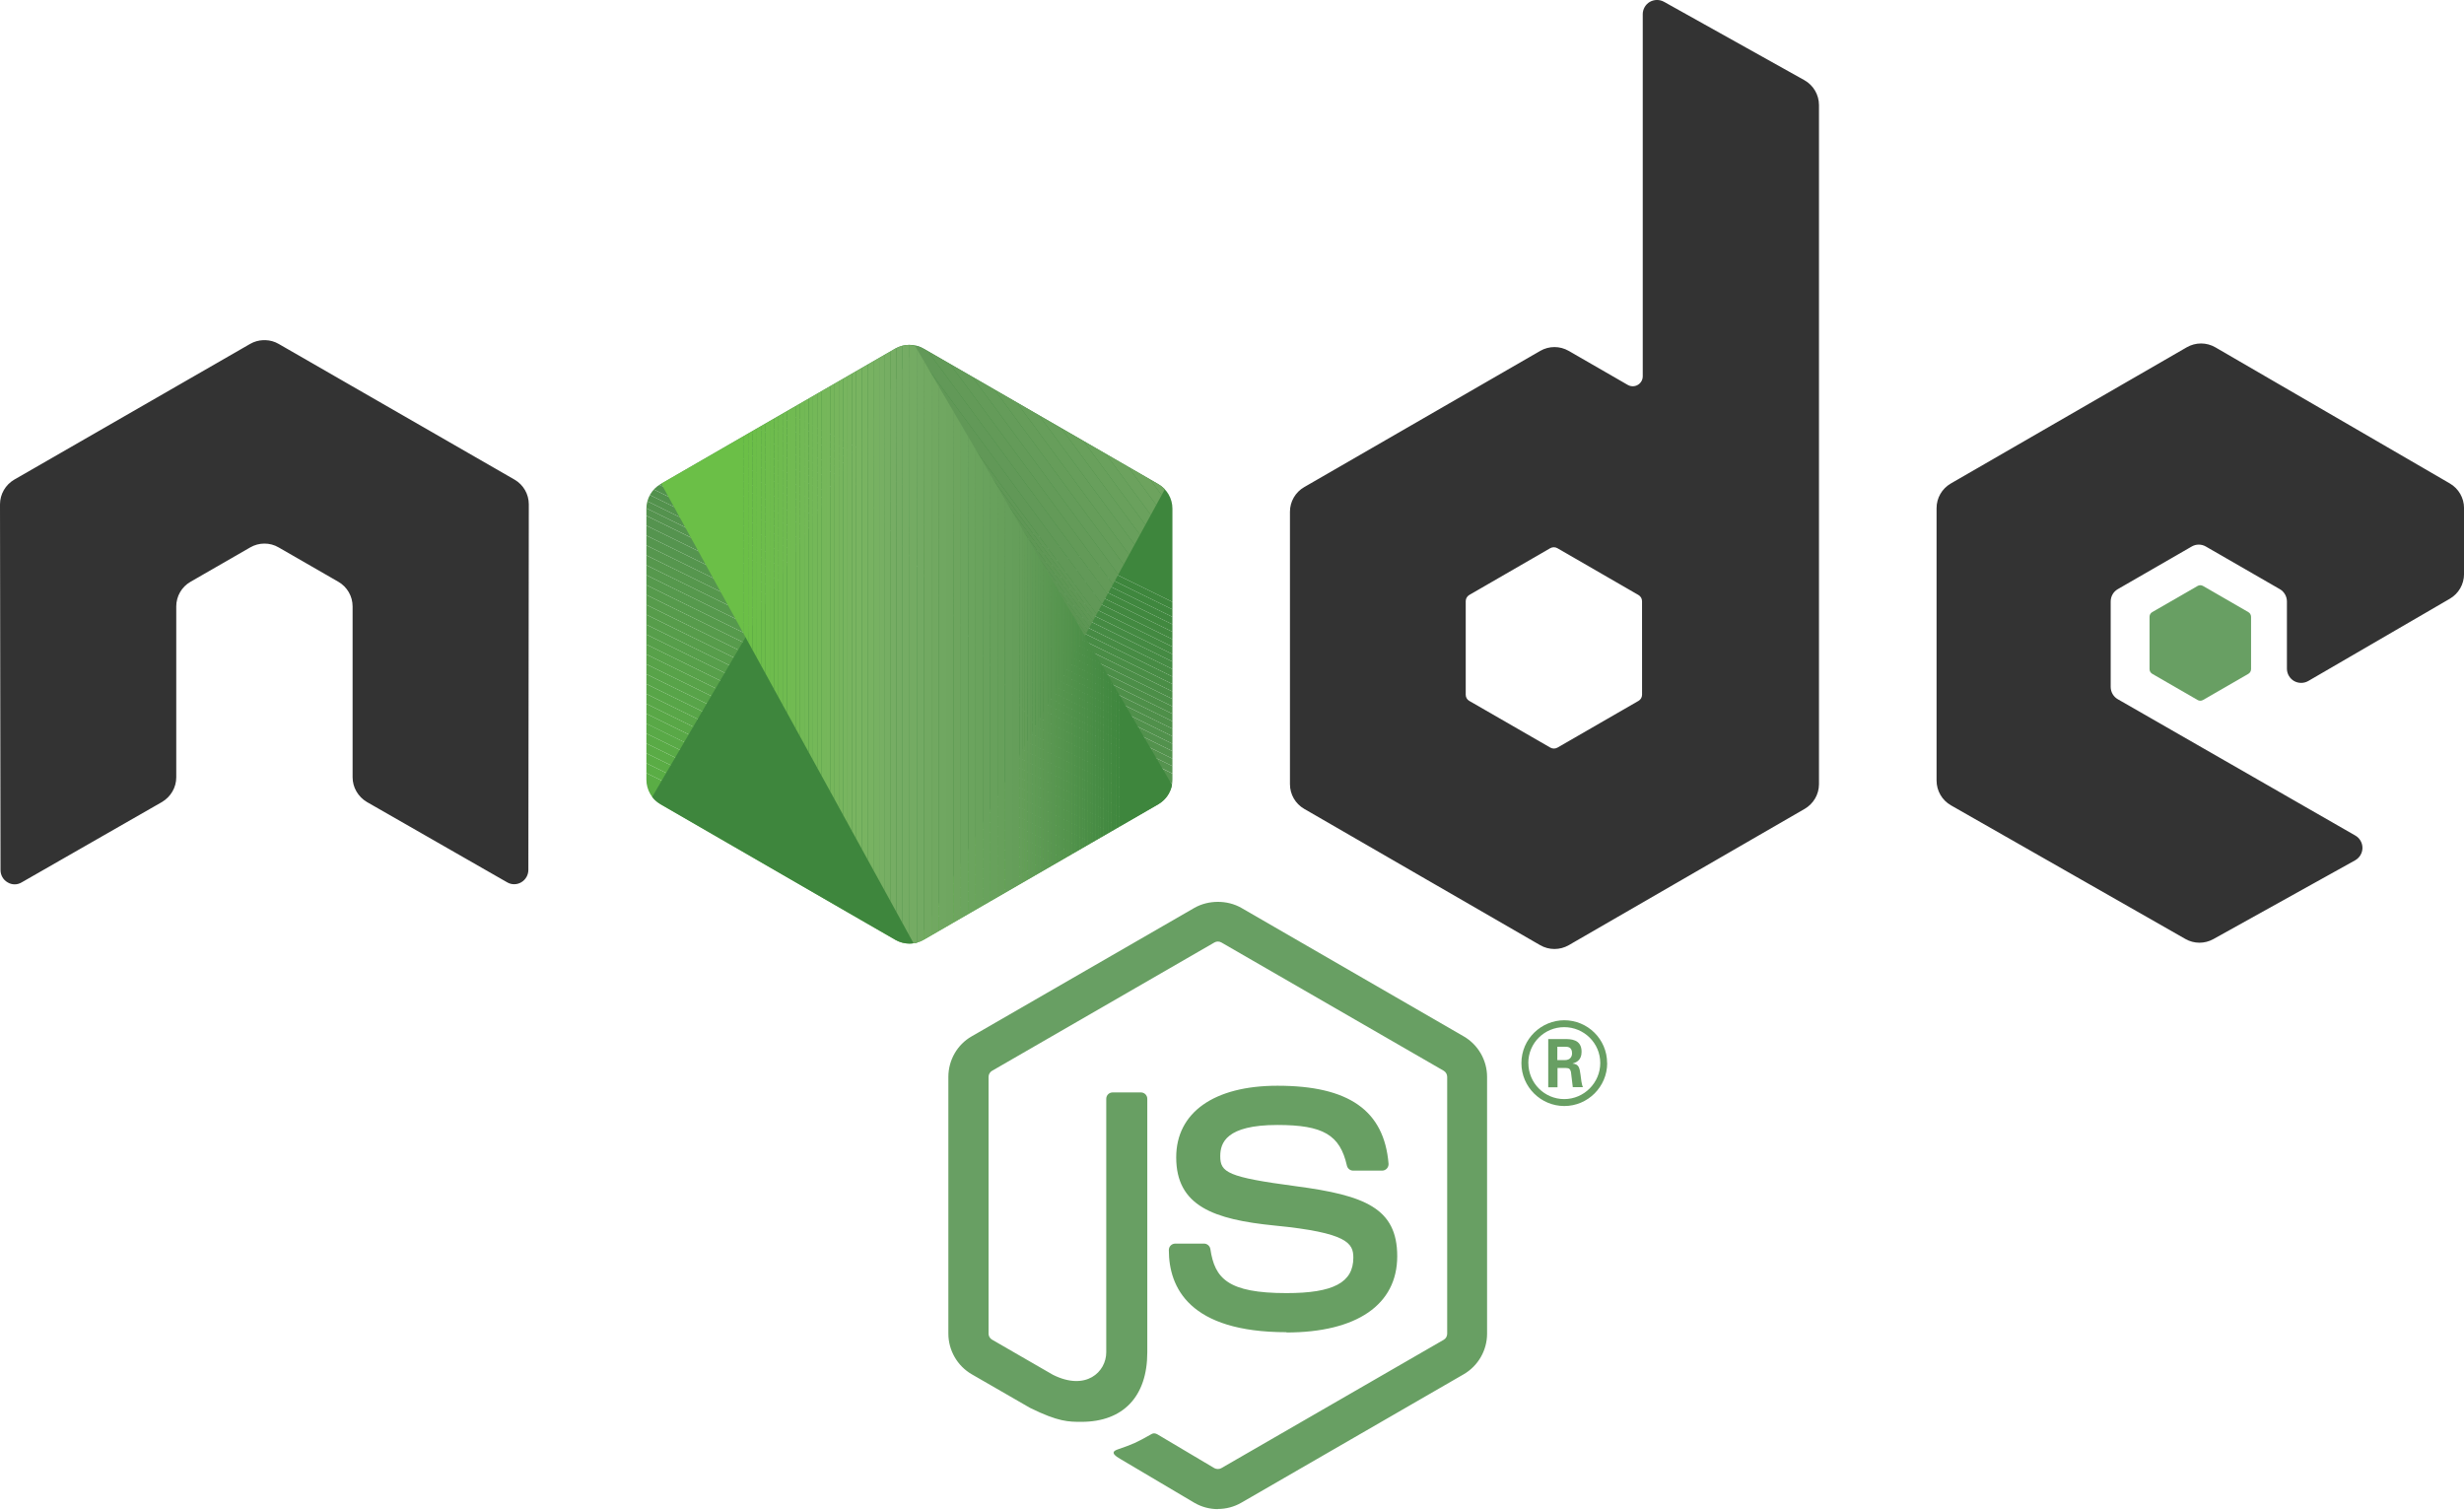
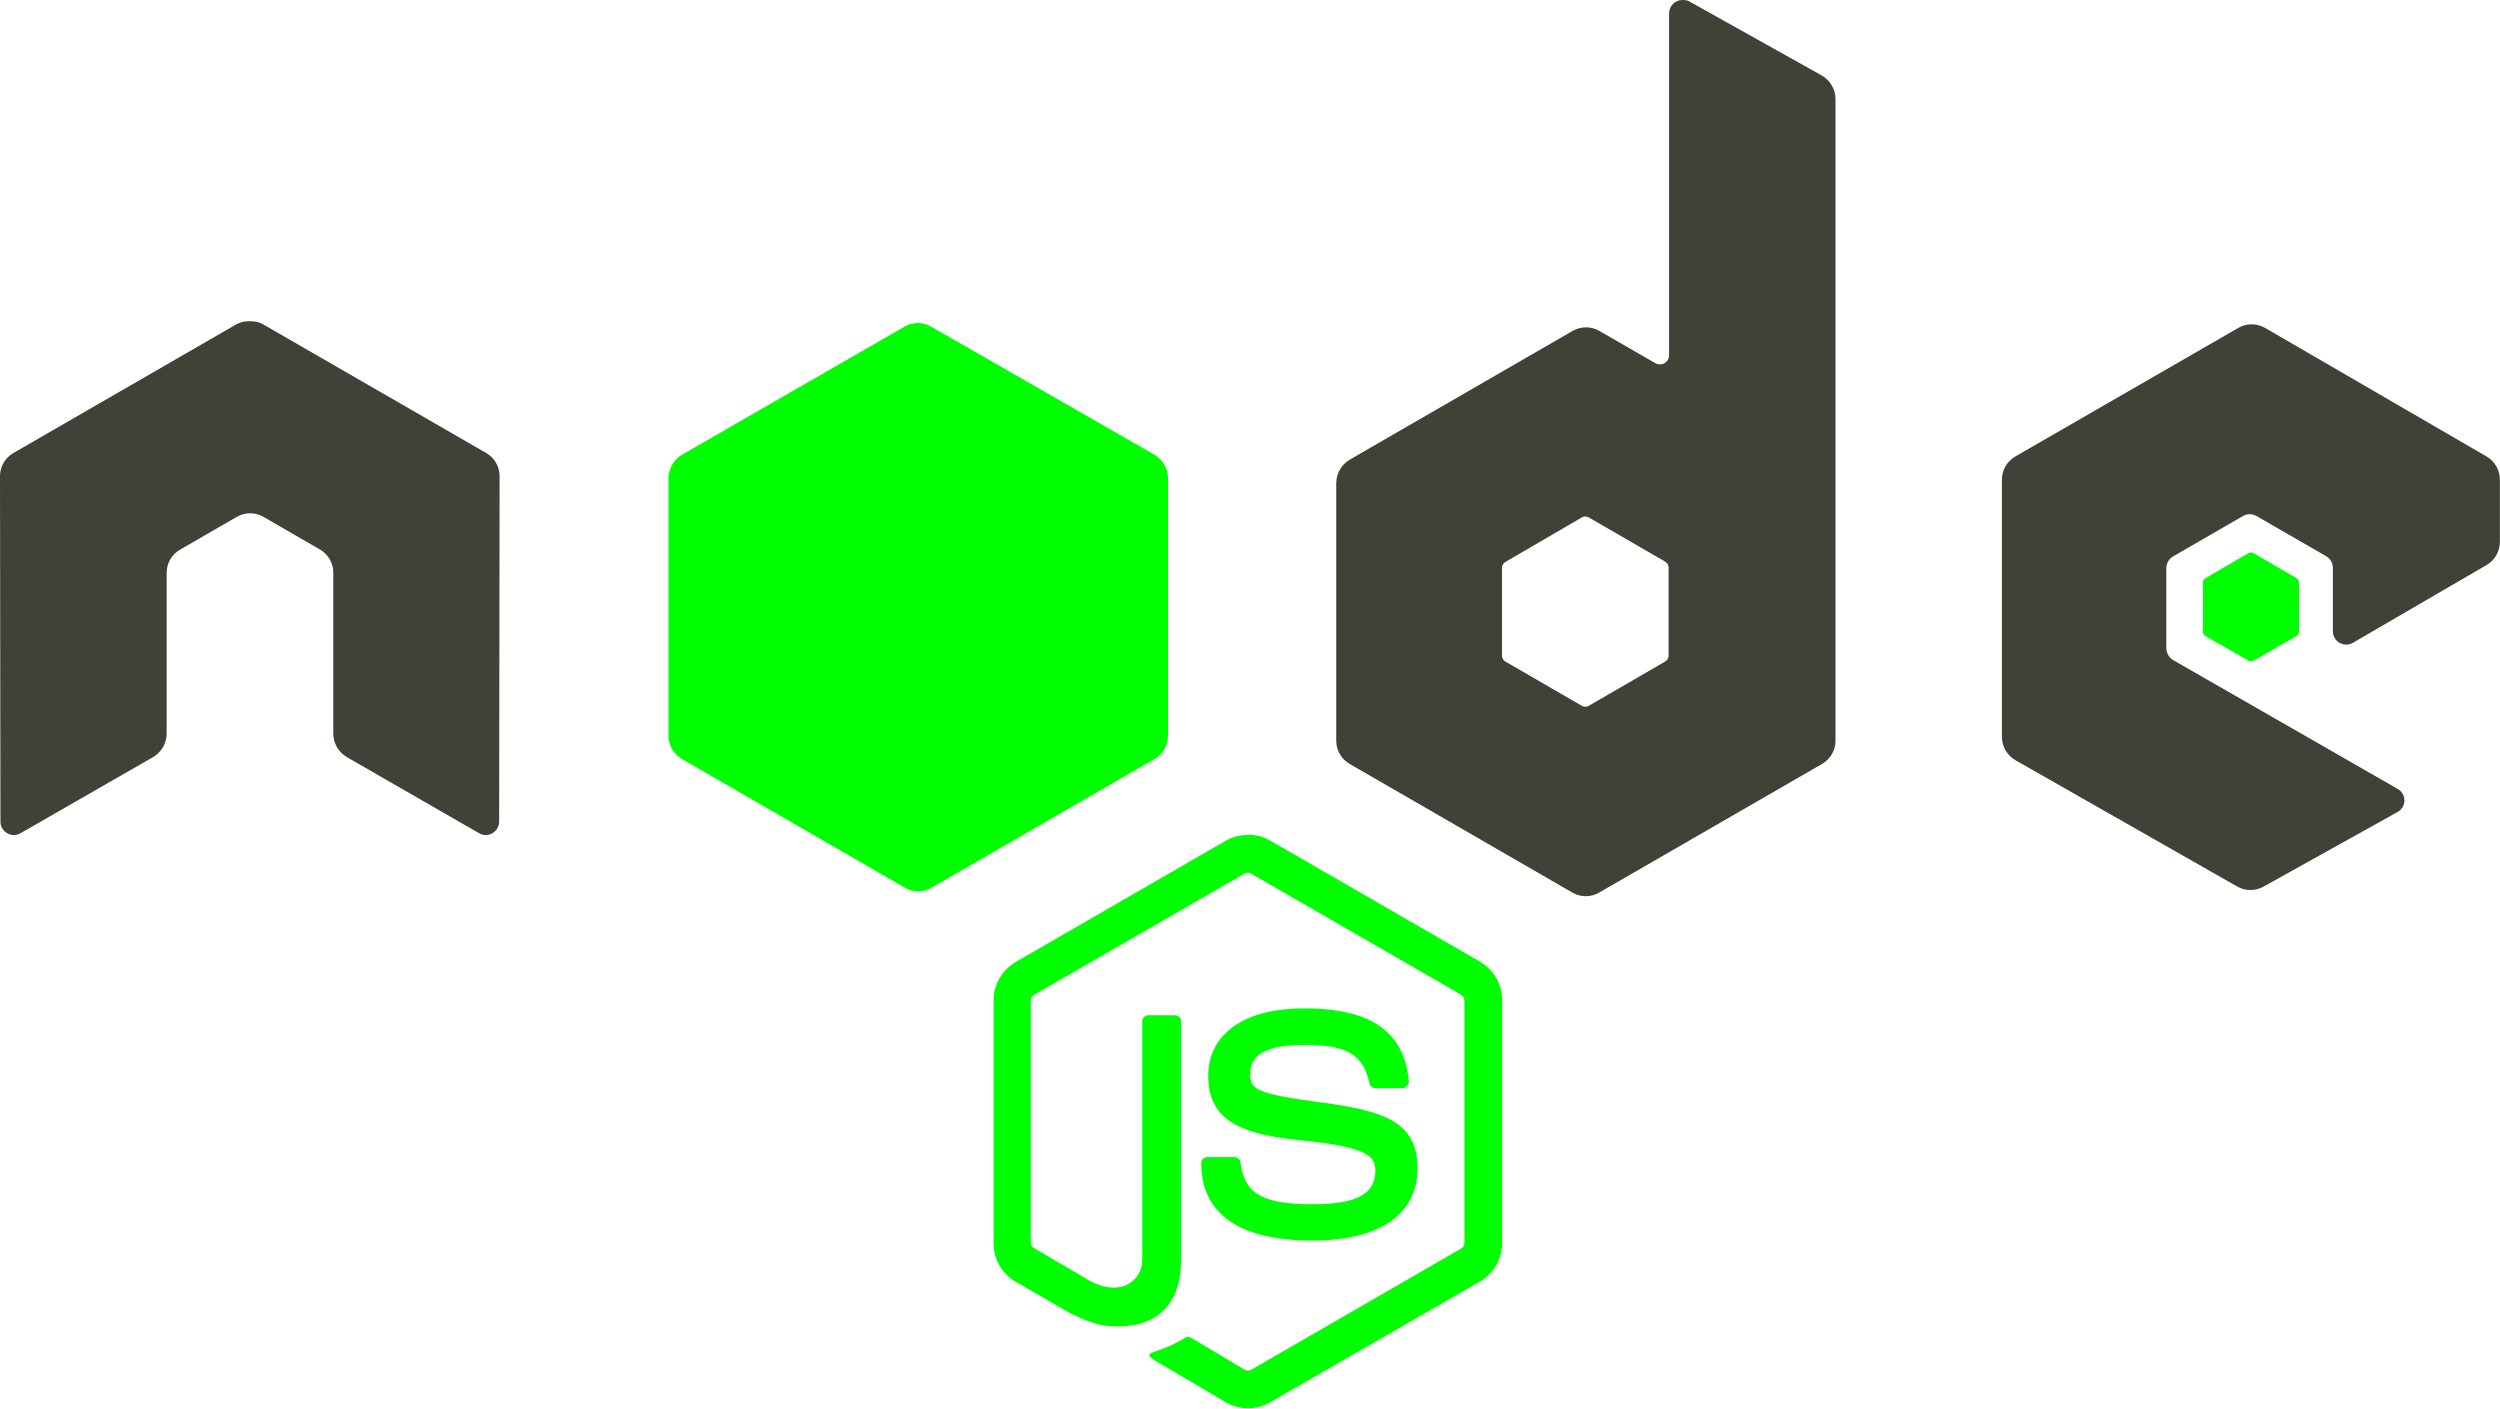
- <svg xmlns="http://www.w3.org/2000/svg" xmlns:xlink="http://www.w3.org/1999/xlink" version="1.1" id="Layer_1" x="0px" y="0px" width="90px" height="55.12px" viewBox="249.913 153.06 90 55.12" enable-background="new 249.913 153.06 90 55.12" xml:space="preserve">
-   <path fill="#689F63" d="M294.397,208.18c-0.297,0-0.592-0.077-0.853-0.228l-2.713-1.606c-0.405-0.227-0.208-0.307-0.074-0.353  c0.54-0.189,0.65-0.232,1.227-0.56c0.061-0.035,0.14-0.022,0.202,0.014l2.084,1.237c0.075,0.041,0.182,0.041,0.252,0l8.127-4.691  c0.075-0.043,0.124-0.13,0.124-0.22v-9.379c0-0.094-0.049-0.177-0.125-0.224l-8.125-4.688c-0.075-0.044-0.175-0.044-0.25,0  l-8.123,4.688c-0.079,0.044-0.129,0.132-0.129,0.222v9.379c0,0.089,0.049,0.175,0.126,0.218l2.226,1.285  c1.208,0.604,1.947-0.107,1.947-0.823v-9.257c0-0.133,0.104-0.234,0.236-0.234h1.029c0.128,0,0.234,0.102,0.234,0.234v9.261  c0,1.611-0.879,2.537-2.407,2.537c-0.47,0-0.84,0-1.874-0.509l-2.132-1.229c-0.527-0.306-0.853-0.875-0.853-1.483v-9.379  c0-0.61,0.325-1.181,0.853-1.481l8.136-4.693c0.515-0.291,1.198-0.291,1.709,0l8.126,4.695c0.525,0.303,0.853,0.871,0.853,1.481  v9.379c0,0.608-0.327,1.176-0.853,1.481l-8.126,4.693c-0.26,0.15-0.555,0.228-0.856,0.228" />
-   <path fill="#689F63" d="M296.908,201.718c-3.557,0-4.302-1.633-4.302-3.002c0-0.13,0.105-0.234,0.235-0.234h1.05  c0.116,0,0.213,0.085,0.232,0.199c0.159,1.069,0.631,1.609,2.781,1.609c1.713,0,2.441-0.387,2.441-1.296  c0-0.522-0.208-0.911-2.869-1.171c-2.226-0.221-3.601-0.711-3.601-2.491c0-1.64,1.383-2.616,3.7-2.616  c2.603,0,3.893,0.903,4.056,2.845c0.006,0.067-0.019,0.132-0.063,0.181c-0.045,0.047-0.107,0.075-0.173,0.075h-1.056  c-0.11,0-0.206-0.077-0.229-0.183c-0.254-1.125-0.868-1.485-2.539-1.485c-1.869,0-2.087,0.651-2.087,1.14  c0,0.592,0.256,0.765,2.778,1.099c2.499,0.331,3.686,0.799,3.686,2.555c0,1.771-1.478,2.785-4.053,2.785 M306.795,191.78h0.272  c0.224,0,0.267-0.156,0.267-0.248c0-0.24-0.165-0.24-0.256-0.24h-0.281L306.795,191.78z M306.464,191.011h0.604  c0.208,0,0.614,0,0.614,0.464c0,0.324-0.207,0.391-0.331,0.432c0.242,0.017,0.258,0.175,0.291,0.399  c0.016,0.14,0.043,0.382,0.091,0.463h-0.372c-0.01-0.081-0.067-0.528-0.067-0.553c-0.024-0.1-0.059-0.148-0.183-0.148h-0.308v0.704  h-0.339V191.011z M305.738,191.886c0,0.729,0.588,1.318,1.31,1.318c0.729,0,1.316-0.602,1.316-1.318c0-0.73-0.596-1.31-1.318-1.31  c-0.712,0-1.31,0.571-1.31,1.308 M308.617,191.89c0,0.863-0.706,1.567-1.566,1.567c-0.855,0-1.567-0.696-1.567-1.567  c0-0.887,0.729-1.566,1.567-1.566c0.844,0,1.563,0.682,1.563,1.566" />
-   <path fill="#333333" d="M269.228,171.482c0-0.375-0.198-0.718-0.521-0.904l-8.617-4.958c-0.146-0.085-0.309-0.13-0.474-0.136h-0.089  c-0.165,0.006-0.328,0.051-0.476,0.136l-8.617,4.958c-0.321,0.187-0.521,0.531-0.521,0.905l0.019,13.354  c0,0.186,0.096,0.358,0.258,0.45c0.159,0.098,0.358,0.098,0.517,0l5.123-2.934c0.323-0.192,0.521-0.533,0.521-0.903v-6.239  c0-0.372,0.197-0.716,0.52-0.901l2.181-1.256c0.162-0.094,0.34-0.14,0.521-0.14c0.178,0,0.36,0.046,0.518,0.14l2.18,1.255  c0.323,0.185,0.521,0.529,0.521,0.901v6.239c0,0.37,0.2,0.712,0.521,0.903l5.12,2.932c0.161,0.096,0.361,0.096,0.521,0  c0.158-0.092,0.258-0.265,0.258-0.45L269.228,171.482z M309.891,178.435c0,0.093-0.05,0.179-0.131,0.225l-2.959,1.706  c-0.081,0.046-0.18,0.046-0.26,0l-2.961-1.706c-0.081-0.046-0.13-0.132-0.13-0.225v-3.417c0-0.093,0.049-0.179,0.128-0.226  l2.958-1.709c0.082-0.047,0.182-0.047,0.263,0l2.96,1.709c0.082,0.047,0.131,0.133,0.131,0.226L309.891,178.435z M310.691,153.125  c-0.162-0.09-0.358-0.087-0.519,0.005c-0.158,0.094-0.256,0.265-0.256,0.45v13.224c0,0.13-0.069,0.25-0.183,0.315  c-0.111,0.065-0.251,0.065-0.364,0l-2.158-1.243c-0.321-0.186-0.718-0.186-1.04,0l-8.62,4.975c-0.322,0.185-0.521,0.529-0.521,0.899  v9.953c0,0.372,0.198,0.714,0.521,0.901l8.62,4.979c0.322,0.185,0.718,0.185,1.041,0l8.62-4.98c0.321-0.188,0.521-0.529,0.521-0.901  v-24.805c0-0.377-0.205-0.725-0.534-0.909L310.691,153.125z M339.396,174.928c0.32-0.186,0.518-0.529,0.518-0.899v-2.412  c0-0.371-0.198-0.713-0.519-0.9l-8.565-4.972c-0.323-0.187-0.72-0.187-1.044,0l-8.617,4.974c-0.324,0.188-0.521,0.529-0.521,0.901  v9.949c0,0.374,0.201,0.72,0.525,0.905l8.563,4.881c0.315,0.181,0.702,0.183,1.021,0.006l5.18-2.879  c0.163-0.092,0.267-0.265,0.267-0.452c0-0.187-0.1-0.361-0.262-0.453l-8.672-4.977c-0.162-0.092-0.262-0.265-0.262-0.45v-3.121  c0-0.186,0.098-0.358,0.26-0.451l2.698-1.556c0.16-0.094,0.357-0.094,0.519,0l2.7,1.556c0.16,0.092,0.26,0.265,0.26,0.45v2.454  c0,0.185,0.1,0.358,0.261,0.452c0.161,0.091,0.36,0.091,0.521-0.002L339.396,174.928z" />
-   <path fill="#689F63" d="M330.182,174.462c0.061-0.036,0.138-0.036,0.199,0l1.653,0.954c0.063,0.036,0.101,0.102,0.101,0.173v1.911  c0,0.071-0.038,0.137-0.101,0.173l-1.653,0.954c-0.062,0.036-0.139,0.036-0.199,0l-1.653-0.954  c-0.063-0.036-0.102-0.102-0.102-0.173v-1.911c0-0.071,0.036-0.137,0.1-0.173L330.182,174.462z" />
-   <g>
-     <g>
-       <defs>
-         <path id="SVGID_1_" d="M282.612,165.793l-8.571,4.948c-0.321,0.185-0.518,0.527-0.518,0.896v9.901     c0,0.37,0.197,0.712,0.518,0.896l8.572,4.951c0.321,0.185,0.716,0.185,1.036,0l8.571-4.951c0.319-0.185,0.517-0.526,0.517-0.896     v-9.901c0-0.369-0.197-0.711-0.519-0.896l-8.569-4.948c-0.161-0.092-0.34-0.138-0.519-0.138s-0.358,0.046-0.519,0.138" />
-       </defs>
-       <clipPath id="SVGID_2_">
-         <use xlink:href="#SVGID_1_" overflow="visible" />
-       </clipPath>
-       <g clip-path="url(#SVGID_2_)">
-         <g>
-           <defs>
-             <rect id="SVGID_3_" x="269.68" y="162.545" transform="matrix(0.8979 0.4401 -0.4401 0.8979 106.6319 -106.5885)" width="26.898" height="28.136" />
-           </defs>
-           <clipPath id="SVGID_4_">
-             <use xlink:href="#SVGID_3_" overflow="visible" />
-           </clipPath>
-           <polygon clip-path="url(#SVGID_4_)" fill="#3E863D" points="301.398,169.9 277.25,158.061 301.398,158.061     " />
-           <polygon clip-path="url(#SVGID_4_)" fill="#3E863D" points="301.398,179.291 264.859,161.381 264.859,158.061 277.265,158.061       301.398,169.893     " />
-           <polygon clip-path="url(#SVGID_4_)" fill="#3E863D" points="301.398,179.564 264.859,161.654 264.859,161.381 301.398,179.291           " />
-           <polygon clip-path="url(#SVGID_4_)" fill="#3F873E" points="301.398,179.838 264.859,161.928 264.859,161.654 301.398,179.564           " />
-           <polygon clip-path="url(#SVGID_4_)" fill="#40873F" points="301.398,180.111 264.859,162.197 264.859,161.928 301.398,179.838           " />
-           <polygon clip-path="url(#SVGID_4_)" fill="#41883F" points="301.398,180.381 264.859,162.471 264.859,162.197 301.398,180.111           " />
-           <polygon clip-path="url(#SVGID_4_)" fill="#428840" points="301.398,180.654 264.859,162.744 264.859,162.471 301.398,180.381           " />
-           <polygon clip-path="url(#SVGID_4_)" fill="#438941" points="301.398,180.928 264.859,163.018 264.859,162.744 301.398,180.654           " />
-           <polygon clip-path="url(#SVGID_4_)" fill="#448A42" points="301.398,181.197 264.859,163.287 264.859,163.018 301.398,180.928           " />
-           <polygon clip-path="url(#SVGID_4_)" fill="#458A43" points="301.398,181.471 264.859,163.561 264.859,163.287 301.398,181.197           " />
-           <polygon clip-path="url(#SVGID_4_)" fill="#468B44" points="301.398,181.744 264.859,163.834 264.859,163.561 301.398,181.471           " />
-           <polygon clip-path="url(#SVGID_4_)" fill="#478B44" points="301.398,182.018 264.859,164.107 264.859,163.834 301.398,181.744           " />
-           <polygon clip-path="url(#SVGID_4_)" fill="#488C45" points="301.398,182.291 264.859,164.377 264.859,164.107 301.398,182.018           " />
-           <polygon clip-path="url(#SVGID_4_)" fill="#4A8D46" points="301.398,182.561 264.859,164.65 264.859,164.377 301.398,182.291           " />
-           <polygon clip-path="url(#SVGID_4_)" fill="#4B8D47" points="301.398,182.834 264.859,164.924 264.859,164.65 301.398,182.561           " />
-           <polygon clip-path="url(#SVGID_4_)" fill="#4C8E48" points="301.398,183.107 264.859,165.197 264.859,164.924 301.398,182.834           " />
-           <polygon clip-path="url(#SVGID_4_)" fill="#4D8E48" points="301.398,183.377 264.859,165.471 264.859,165.197 301.398,183.107           " />
-           <polygon clip-path="url(#SVGID_4_)" fill="#4E8F49" points="301.398,183.65 264.859,165.74 264.859,165.471 301.398,183.377           " />
-           <polygon clip-path="url(#SVGID_4_)" fill="#4F8F4A" points="301.398,183.924 264.859,166.014 264.859,165.74 301.398,183.65           " />
-           <polygon clip-path="url(#SVGID_4_)" fill="#50904B" points="301.398,184.197 264.859,166.287 264.859,166.014 301.398,183.924           " />
-           <polygon clip-path="url(#SVGID_4_)" fill="#51914C" points="301.398,184.471 264.859,166.557 264.859,166.287 301.398,184.197           " />
-           <polygon clip-path="url(#SVGID_4_)" fill="#52914D" points="301.398,184.74 264.859,166.83 264.859,166.557 301.398,184.471           " />
-           <polygon clip-path="url(#SVGID_4_)" fill="#53924D" points="301.398,185.014 264.859,167.104 264.859,166.83 301.398,184.74           " />
-           <polygon clip-path="url(#SVGID_4_)" fill="#54924E" points="301.398,185.287 264.859,167.377 264.859,167.104 301.398,185.014           " />
-           <polygon clip-path="url(#SVGID_4_)" fill="#55934F" points="301.398,185.557 264.859,167.65 264.859,167.377 301.398,185.287           " />
-           <polygon clip-path="url(#SVGID_4_)" fill="#55934F" points="301.398,185.92 264.859,168.01 264.859,167.65 301.398,185.561           " />
-           <polygon clip-path="url(#SVGID_4_)" fill="#55944F" points="301.398,186.283 264.859,168.373 264.859,168.01 301.398,185.92           " />
-           <polygon clip-path="url(#SVGID_4_)" fill="#55954E" points="301.398,186.643 264.859,168.732 264.859,168.373 301.398,186.283           " />
-           <polygon clip-path="url(#SVGID_4_)" fill="#56964E" points="301.398,187.006 264.859,169.096 264.859,168.732 301.398,186.643           " />
-           <polygon clip-path="url(#SVGID_4_)" fill="#56974D" points="301.398,187.369 264.859,169.455 264.859,169.096 301.398,187.006           " />
-           <polygon clip-path="url(#SVGID_4_)" fill="#56984D" points="301.398,187.729 264.859,169.818 264.859,169.455 301.398,187.369           " />
-           <polygon clip-path="url(#SVGID_4_)" fill="#56994D" points="301.398,188.092 264.859,170.182 264.859,169.818 301.398,187.729           " />
-           <polygon clip-path="url(#SVGID_4_)" fill="#569A4C" points="301.398,188.451 264.859,170.541 264.859,170.182 301.398,188.092           " />
-           <polygon clip-path="url(#SVGID_4_)" fill="#579B4C" points="301.398,188.814 264.859,170.904 264.859,170.541 301.398,188.451           " />
-           <polygon clip-path="url(#SVGID_4_)" fill="#579C4B" points="301.398,189.174 264.859,171.264 264.859,170.904 301.398,188.814           " />
-           <polygon clip-path="url(#SVGID_4_)" fill="#579D4B" points="301.398,189.537 264.859,171.627 264.859,171.264 301.398,189.174           " />
-           <polygon clip-path="url(#SVGID_4_)" fill="#579E4B" points="301.398,189.9 264.859,171.986 264.859,171.627 301.398,189.537           " />
-           <polygon clip-path="url(#SVGID_4_)" fill="#579F4A" points="301.398,190.26 264.859,172.35 264.859,171.986 301.398,189.9           " />
-           <polygon clip-path="url(#SVGID_4_)" fill="#58A14A" points="301.398,190.619 264.859,172.713 264.859,172.35 301.398,190.26           " />
-           <polygon clip-path="url(#SVGID_4_)" fill="#58A249" points="301.398,190.982 264.859,173.072 264.859,172.713 301.398,190.619           " />
-           <polygon clip-path="url(#SVGID_4_)" fill="#58A349" points="301.398,191.346 264.859,173.436 264.859,173.072 301.398,190.982           " />
-           <polygon clip-path="url(#SVGID_4_)" fill="#58A449" points="301.398,191.705 264.859,173.795 264.859,173.436 301.398,191.346           " />
-           <polygon clip-path="url(#SVGID_4_)" fill="#58A548" points="301.398,192.068 264.859,174.158 264.859,173.795 301.398,191.705           " />
-           <polygon clip-path="url(#SVGID_4_)" fill="#59A648" points="301.398,192.432 264.859,174.518 264.859,174.158 301.398,192.068           " />
-           <polygon clip-path="url(#SVGID_4_)" fill="#59A747" points="301.398,192.791 264.859,174.881 264.859,174.518 301.398,192.432           " />
-           <polygon clip-path="url(#SVGID_4_)" fill="#59A847" points="301.398,193.15 264.859,175.244 264.859,174.881 301.398,192.791           " />
-           <polygon clip-path="url(#SVGID_4_)" fill="#59A947" points="301.398,193.514 264.859,175.604 264.859,175.24 301.398,193.15           " />
-           <polygon clip-path="url(#SVGID_4_)" fill="#59AA46" points="301.398,193.877 264.859,175.967 264.859,175.604 301.398,193.514           " />
-           <polygon clip-path="url(#SVGID_4_)" fill="#5AAB46" points="301.398,194.236 264.859,176.326 264.859,175.967 301.398,193.877           " />
-           <polygon clip-path="url(#SVGID_4_)" fill="#5AAC45" points="301.398,194.6 264.859,176.689 264.859,176.326 301.398,194.236           " />
-           <polygon clip-path="url(#SVGID_4_)" fill="#5AAD45" points="301.398,194.959 264.859,177.049 264.859,176.689 301.398,194.6           " />
-           <polygon clip-path="url(#SVGID_4_)" fill="#5AAD45" points="289.031,195.166 264.859,183.314 264.859,177.049 301.398,194.959       301.398,195.166     " />
-           <polygon clip-path="url(#SVGID_4_)" fill="#5AAD45" points="264.859,183.314 289.031,195.166 264.859,195.166     " />
-         </g>
-       </g>
-     </g>
+ <svg xmlns="http://www.w3.org/2000/svg" id="svg3030" viewBox="0 0 443.6 249.88">
+   <defs>
+     <style>.cls-1{fill:#404137;}.cls-1,.cls-2{fill-rule:evenodd;}.cls-2{fill:#00ff00;}</style>
+   </defs>
+   <path id="D" class="cls-1" d="M323.27,13.4,299.73.24A2.34,2.34,0,0,0,298.54,0a2.38,2.38,0,0,0-2.38,2.38V63a1.61,1.61,0,0,1-.79,1.43,1.66,1.66,0,0,1-1.67,0l-9.91-5.71a4.74,4.74,0,0,0-4.75,0L239.48,81.57a4.87,4.87,0,0,0-2.38,4.2v45.66a4.73,4.73,0,0,0,2.38,4.12L279,158.38a4.7,4.7,0,0,0,4.75,0l39.56-22.83a4.73,4.73,0,0,0,2.38-4.12V17.6A4.83,4.83,0,0,0,323.27,13.4Zm-27.19,103a1.2,1.2,0,0,1-.64,1l-13.55,7.85a1.2,1.2,0,0,1-1.19,0l-13.56-7.85a1.23,1.23,0,0,1-.63-1v-15.7a1.26,1.26,0,0,1,.63-1L280.7,91.8a1,1,0,0,1,.56-.16,1.31,1.31,0,0,1,.63.16l13.55,7.84a1.25,1.25,0,0,1,.64,1Z" />
+   <path id="N" class="cls-1" d="M44.07,57a4.51,4.51,0,0,0-2.14.55L2.38,80.38A4.73,4.73,0,0,0,0,84.5l.08,61.28a2.34,2.34,0,0,0,1.19,2.06,2.31,2.31,0,0,0,2.38,0l23.46-13.47a4.85,4.85,0,0,0,2.46-4.13V101.63A4.75,4.75,0,0,1,32,97.5l10-5.78a4.72,4.72,0,0,1,2.38-.64,4.67,4.67,0,0,1,2.38.64l10,5.78a4.75,4.75,0,0,1,2.38,4.13v28.61a4.87,4.87,0,0,0,2.45,4.13L85,147.84a2.31,2.31,0,0,0,2.38,0,2.39,2.39,0,0,0,1.19-2.06l.08-61.28a4.73,4.73,0,0,0-2.38-4.12L46.69,57.55A4.46,4.46,0,0,0,44.55,57Z" />
+   <path id="E" class="cls-1" d="M399.53,57.55a4.7,4.7,0,0,0-2.38.64L357.59,81a4.74,4.74,0,0,0-2.37,4.12V130.8a4.77,4.77,0,0,0,2.45,4.12l39.24,22.35a4.76,4.76,0,0,0,4.68.08l23.78-13.24a2.34,2.34,0,0,0,.08-4.12l-39.79-22.83a2.54,2.54,0,0,1-1.27-2.14V100.75a2.46,2.46,0,0,1,1.27-2.06L398,91.56a2.36,2.36,0,0,1,2.38,0l12.37,7.13a2.38,2.38,0,0,1,1.19,2.06V112a2.37,2.37,0,0,0,3.56,2.06l23.7-13.79a4.75,4.75,0,0,0,2.38-4.12v-11A4.77,4.77,0,0,0,441.22,81L401.91,58.18a4.82,4.82,0,0,0-2.38-.63Z" />
+   <path id="O" class="cls-2" d="M162.9,57.31a4.72,4.72,0,0,0-2.38.64L121,80.7a4.86,4.86,0,0,0-2.38,4.2v45.66a4.73,4.73,0,0,0,2.38,4.12l39.55,22.83a4.71,4.71,0,0,0,4.76,0l39.56-22.83a4.75,4.75,0,0,0,2.38-4.12V84.9a4.86,4.86,0,0,0-2.38-4.2L165.28,58A4.7,4.7,0,0,0,162.9,57.31Z" />
+   <g id="JS">
+     <path class="cls-2" d="M221.4,148.17a7.88,7.88,0,0,0-3.88,1l-37.34,21.56a7.9,7.9,0,0,0-3.88,6.82v43.05a7.87,7.87,0,0,0,3.88,6.81l9.75,5.63c4.74,2.34,6.49,2.3,8.64,2.3,7,0,11-4.26,11-11.65V181.15a1.07,1.07,0,0,0-1.11-1h-4.67a1.06,1.06,0,0,0-1.11,1v42.49c0,3.28-3.42,6.57-9,3.8l-10.15-5.94a1.12,1.12,0,0,1-.63-.95V177.5a1.26,1.26,0,0,1,.63-1L220.85,155a1.1,1.1,0,0,1,1.11,0l37.26,21.48a1.27,1.27,0,0,1,.63,1v43.05a1.19,1.19,0,0,1-.55,1L222,243.06a1.15,1.15,0,0,1-1.11,0l-9.59-5.71a1,1,0,0,0-.95,0,24.8,24.8,0,0,1-5.63,2.54c-.61.21-1.54.54.32,1.58l12.52,7.38a7.84,7.84,0,0,0,7.77,0l37.34-21.49a7.88,7.88,0,0,0,3.88-6.81V177.5a7.9,7.9,0,0,0-3.88-6.82l-37.34-21.56a7.86,7.86,0,0,0-3.89-1Z" />
+     <path class="cls-2" d="M231.39,178.93c-10.63,0-17,4.52-17,12,0,8.16,6.28,10.4,16.49,11.41,12.2,1.2,13.16,3,13.16,5.39,0,4.17-3.33,5.95-11.18,5.95-9.87,0-12-2.46-12.76-7.37a1.08,1.08,0,0,0-1-1h-4.84a1.13,1.13,0,0,0-1.11,1.11c0,6.28,3.42,13.71,19.74,13.71,11.81,0,18.63-4.64,18.63-12.76s-5.51-10.22-17-11.74-12.68-2.28-12.68-5c0-2.24.94-5.23,9.51-5.23,7.66,0,10.5,1.65,11.66,6.82a1.09,1.09,0,0,0,1,.87h4.83a1.13,1.13,0,0,0,.79-.4A1,1,0,0,0,250,192c-.75-8.9-6.68-13.08-18.63-13.08Z" />
  </g>
-   <g>
-     <g>
-       <defs>
-         <path id="SVGID_5_" d="M273.735,182.167c0.082,0.106,0.185,0.198,0.305,0.268l7.353,4.247l1.225,0.704     c0.183,0.105,0.392,0.15,0.597,0.136l0.204-0.038l9.04-16.552c-0.069-0.075-0.15-0.138-0.241-0.191l-5.612-3.241l-2.967-1.707     c-0.084-0.049-0.176-0.083-0.269-0.108L273.735,182.167z" />
-       </defs>
-       <clipPath id="SVGID_6_">
-         <use xlink:href="#SVGID_5_" overflow="visible" />
-       </clipPath>
-       <g clip-path="url(#SVGID_6_)">
-         <defs>
-           <rect id="SVGID_7_" x="268.748" y="162.59" transform="matrix(-0.5942 -0.8043 0.8043 -0.5942 309.2783 509.2523)" width="28.699" height="28.043" />
-         </defs>
-         <clipPath id="SVGID_8_">
-           <use xlink:href="#SVGID_7_" overflow="visible" />
-         </clipPath>
-         <polygon clip-path="url(#SVGID_8_)" fill="#3E863D" points="270.828,156.74 300.199,196.486 263.292,196.486 263.292,156.74         " />
-         <polygon clip-path="url(#SVGID_8_)" fill="#3E863D" points="271.019,156.74 300.39,196.486 300.238,196.486 270.871,156.74         " />
-         <polygon clip-path="url(#SVGID_8_)" fill="#3F873E" points="271.171,156.74 300.539,196.486 300.39,196.486 271.019,156.74         " />
-         <polygon clip-path="url(#SVGID_8_)" fill="#40873F" points="271.32,156.74 300.687,196.486 300.539,196.486 271.171,156.74         " />
-         <polygon clip-path="url(#SVGID_8_)" fill="#41883F" points="271.468,156.74 300.835,196.486 300.687,196.486 271.32,156.74         " />
-         <polygon clip-path="url(#SVGID_8_)" fill="#428840" points="271.621,156.74 300.988,196.486 300.835,196.486 271.468,156.74         " />
-         <polygon clip-path="url(#SVGID_8_)" fill="#438941" points="271.769,156.74 301.136,196.486 300.988,196.486 271.621,156.74         " />
-         <polygon clip-path="url(#SVGID_8_)" fill="#448942" points="271.917,156.74 301.289,196.486 301.136,196.486 271.769,156.74         " />
-         <polygon clip-path="url(#SVGID_8_)" fill="#458A42" points="272.07,156.74 301.437,196.486 301.289,196.486 271.917,156.74         " />
-         <polygon clip-path="url(#SVGID_8_)" fill="#468A43" points="272.218,156.74 301.585,196.486 301.437,196.486 272.07,156.74         " />
-         <polygon clip-path="url(#SVGID_8_)" fill="#478B44" points="272.367,156.74 301.734,196.486 301.585,196.486 272.218,156.74         " />
-         <polygon clip-path="url(#SVGID_8_)" fill="#488B45" points="272.519,156.74 301.886,196.486 301.734,196.486 272.367,156.74         " />
-         <polygon clip-path="url(#SVGID_8_)" fill="#498C45" points="272.667,156.74 302.035,196.486 301.886,196.486 272.519,156.74         " />
-         <polygon clip-path="url(#SVGID_8_)" fill="#4A8C46" points="272.816,156.74 302.187,196.486 302.035,196.486 272.667,156.74         " />
-         <polygon clip-path="url(#SVGID_8_)" fill="#4B8D47" points="272.968,156.74 302.335,196.486 302.187,196.486 272.816,156.74         " />
-         <polygon clip-path="url(#SVGID_8_)" fill="#4C8D48" points="273.117,156.74 302.484,196.486 302.335,196.486 272.968,156.74         " />
-         <polygon clip-path="url(#SVGID_8_)" fill="#4D8E48" points="273.265,156.74 302.632,196.486 302.484,196.486 273.117,156.74         " />
-         <polygon clip-path="url(#SVGID_8_)" fill="#4E8E49" points="273.417,156.74 302.785,196.486 302.632,196.486 273.265,156.74         " />
-         <polygon clip-path="url(#SVGID_8_)" fill="#508F4A" points="273.566,156.74 302.902,196.439 302.902,196.486 302.785,196.486      273.417,156.74    " />
-         <polygon clip-path="url(#SVGID_8_)" fill="#51904B" points="273.714,156.74 302.902,196.24 302.902,196.439 273.566,156.74         " />
-         <polygon clip-path="url(#SVGID_8_)" fill="#52904C" points="273.867,156.74 302.902,196.033 302.902,196.24 273.714,156.74         " />
-         <polygon clip-path="url(#SVGID_8_)" fill="#53914C" points="274.015,156.74 302.902,195.834 302.902,196.033 273.867,156.74         " />
-         <polygon clip-path="url(#SVGID_8_)" fill="#54914D" points="274.164,156.74 302.902,195.631 302.902,195.834 274.015,156.74         " />
-         <polygon clip-path="url(#SVGID_8_)" fill="#55924E" points="274.316,156.74 302.902,195.428 302.902,195.631 274.164,156.74         " />
-         <polygon clip-path="url(#SVGID_8_)" fill="#56924F" points="274.464,156.74 302.902,195.225 302.902,195.428 274.316,156.74         " />
-         <polygon clip-path="url(#SVGID_8_)" fill="#57934F" points="274.613,156.74 302.902,195.025 302.902,195.225 274.464,156.74         " />
-         <polygon clip-path="url(#SVGID_8_)" fill="#589350" points="274.765,156.74 302.902,194.822 302.902,195.025 274.613,156.74         " />
-         <polygon clip-path="url(#SVGID_8_)" fill="#599451" points="274.914,156.74 302.902,194.619 302.902,194.822 274.765,156.74         " />
-         <polygon clip-path="url(#SVGID_8_)" fill="#5A9452" points="275.062,156.74 302.902,194.416 302.902,194.619 274.914,156.74         " />
-         <polygon clip-path="url(#SVGID_8_)" fill="#5B9552" points="275.214,156.74 302.902,194.213 302.902,194.416 275.062,156.74         " />
-         <polygon clip-path="url(#SVGID_8_)" fill="#5C9553" points="275.363,156.74 302.902,194.01 302.902,194.213 275.214,156.74         " />
-         <polygon clip-path="url(#SVGID_8_)" fill="#5D9654" points="275.511,156.74 302.902,193.807 302.902,194.01 275.363,156.74         " />
-         <polygon clip-path="url(#SVGID_8_)" fill="#5E9655" points="275.664,156.74 302.902,193.604 302.902,193.807 275.511,156.74         " />
-         <polygon clip-path="url(#SVGID_8_)" fill="#5F9755" points="275.812,156.74 302.902,193.4 302.902,193.604 275.664,156.74    " />
-         <polygon clip-path="url(#SVGID_8_)" fill="#609756" points="275.96,156.74 302.902,193.197 302.902,193.4 275.812,156.74    " />
-         <polygon clip-path="url(#SVGID_8_)" fill="#619857" points="276.113,156.74 302.902,192.998 302.902,193.197 275.96,156.74         " />
-         <polygon clip-path="url(#SVGID_8_)" fill="#619857" points="276.578,156.74 302.902,192.365 302.902,192.994 276.113,156.74         " />
-         <polygon clip-path="url(#SVGID_8_)" fill="#629958" points="277.046,156.74 302.902,191.736 302.902,192.365 276.578,156.74         " />
-         <polygon clip-path="url(#SVGID_8_)" fill="#639A58" points="277.511,156.74 302.902,191.104 302.902,191.736 277.046,156.74         " />
-         <polygon clip-path="url(#SVGID_8_)" fill="#649B59" points="277.976,156.74 302.902,190.475 302.902,191.104 277.511,156.74         " />
-         <polygon clip-path="url(#SVGID_8_)" fill="#659C5A" points="278.441,156.74 302.902,189.842 302.902,190.475 277.976,156.74         " />
-         <polygon clip-path="url(#SVGID_8_)" fill="#669D5A" points="278.906,156.74 302.902,189.213 302.902,189.842 278.441,156.74         " />
-         <polygon clip-path="url(#SVGID_8_)" fill="#679E5B" points="279.375,156.74 302.902,188.58 302.902,189.213 278.906,156.74         " />
-         <polygon clip-path="url(#SVGID_8_)" fill="#689F5C" points="279.839,156.74 302.902,187.951 302.902,188.58 279.375,156.74         " />
-         <polygon clip-path="url(#SVGID_8_)" fill="#69A05C" points="280.304,156.74 302.902,187.322 302.902,187.951 279.839,156.74         " />
-         <polygon clip-path="url(#SVGID_8_)" fill="#6AA15D" points="280.769,156.74 302.902,186.689 302.902,187.322 280.304,156.74         " />
-         <polygon clip-path="url(#SVGID_8_)" fill="#6CA25E" points="281.238,156.74 302.902,186.061 302.902,186.689 280.769,156.74         " />
-         <polygon clip-path="url(#SVGID_8_)" fill="#6DA35E" points="281.703,156.74 302.902,185.432 302.902,186.061 281.238,156.74         " />
-         <polygon clip-path="url(#SVGID_8_)" fill="#6EA45F" points="282.167,156.74 302.902,184.799 302.902,185.432 281.703,156.74         " />
-         <polygon clip-path="url(#SVGID_8_)" fill="#6FA55F" points="282.632,156.74 302.902,184.17 302.902,184.799 282.167,156.74         " />
-         <polygon clip-path="url(#SVGID_8_)" fill="#70A660" points="283.101,156.74 302.902,183.541 302.902,184.17 282.632,156.74         " />
-         <polygon clip-path="url(#SVGID_8_)" fill="#71A761" points="283.566,156.74 302.902,182.908 302.902,183.541 283.101,156.74         " />
-         <polygon clip-path="url(#SVGID_8_)" fill="#72A861" points="284.031,156.74 302.902,182.279 302.902,182.908 283.566,156.74         " />
-         <polygon clip-path="url(#SVGID_8_)" fill="#73A962" points="284.5,156.74 302.902,181.646 302.902,182.279 284.031,156.74    " />
-         <polygon clip-path="url(#SVGID_8_)" fill="#74AA63" points="284.964,156.74 302.902,181.018 302.902,181.646 284.5,156.74    " />
-         <polygon clip-path="url(#SVGID_8_)" fill="#75AB63" points="285.429,156.74 302.902,180.385 302.902,181.018 284.964,156.74         " />
-         <polygon clip-path="url(#SVGID_8_)" fill="#76AC64" points="285.894,156.74 302.902,179.756 302.902,180.385 285.429,156.74         " />
-         <polygon clip-path="url(#SVGID_8_)" fill="#76AC64" points="302.902,179.756 285.894,156.74 302.902,156.74    " />
-       </g>
-     </g>
-   </g>
-   <g>
-     <g>
-       <defs>
-         <path id="SVGID_9_" d="M283.027,165.661c-0.144,0.014-0.285,0.059-0.414,0.132l-8.547,4.933l9.216,16.787     c0.128-0.019,0.254-0.061,0.368-0.127l8.572-4.951c0.264-0.153,0.445-0.413,0.5-0.707l-9.396-16.05l-0.209-0.021l-0.085,0.004" />
-       </defs>
-       <clipPath id="SVGID_10_">
-         <use xlink:href="#SVGID_9_" overflow="visible" />
-       </clipPath>
-       <g clip-path="url(#SVGID_10_)">
-         <g>
-           <defs>
-             <rect id="SVGID_11_" x="274.065" y="165.657" width="18.653" height="21.857" />
-           </defs>
-           <clipPath id="SVGID_12_">
-             <use xlink:href="#SVGID_11_" overflow="visible" />
-           </clipPath>
-           <rect x="274.066" y="165.658" clip-path="url(#SVGID_12_)" fill="#6BBF47" width="0.035" height="21.855" />
-           <rect x="274.101" y="165.658" clip-path="url(#SVGID_12_)" fill="#6BBF47" width="2.984" height="21.855" />
-           <rect x="277.085" y="165.658" clip-path="url(#SVGID_12_)" fill="#6BBF47" width="0.156" height="21.855" />
-           <rect x="277.242" y="165.658" clip-path="url(#SVGID_12_)" fill="#6CBF48" width="0.156" height="21.855" />
-           <rect x="277.398" y="165.658" clip-path="url(#SVGID_12_)" fill="#6CBE49" width="0.16" height="21.855" />
-           <rect x="277.558" y="165.658" clip-path="url(#SVGID_12_)" fill="#6DBE4A" width="0.156" height="21.855" />
-           <rect x="277.714" y="165.658" clip-path="url(#SVGID_12_)" fill="#6DBD4B" width="0.16" height="21.855" />
-           <rect x="277.875" y="165.658" clip-path="url(#SVGID_12_)" fill="#6EBD4C" width="0.156" height="21.855" />
-           <rect x="278.031" y="165.658" clip-path="url(#SVGID_12_)" fill="#6EBC4D" width="0.156" height="21.855" />
-           <rect x="278.187" y="165.658" clip-path="url(#SVGID_12_)" fill="#6FBC4E" width="0.16" height="21.855" />
-           <rect x="278.347" y="165.658" clip-path="url(#SVGID_12_)" fill="#6FBB4F" width="0.156" height="21.855" />
-           <rect x="278.503" y="165.658" clip-path="url(#SVGID_12_)" fill="#70BB50" width="0.16" height="21.855" />
-           <rect x="278.664" y="165.658" clip-path="url(#SVGID_12_)" fill="#71BB51" width="0.156" height="21.855" />
-           <rect x="278.82" y="165.658" clip-path="url(#SVGID_12_)" fill="#71BA52" width="0.156" height="21.855" />
-           <rect x="278.976" y="165.658" clip-path="url(#SVGID_12_)" fill="#72BA53" width="0.16" height="21.855" />
-           <rect x="279.136" y="165.658" clip-path="url(#SVGID_12_)" fill="#72B955" width="0.156" height="21.855" />
-           <rect x="279.292" y="165.658" clip-path="url(#SVGID_12_)" fill="#73B956" width="0.16" height="21.855" />
-           <rect x="279.453" y="165.658" clip-path="url(#SVGID_12_)" fill="#73B857" width="0.156" height="21.855" />
-           <rect x="279.609" y="165.658" clip-path="url(#SVGID_12_)" fill="#74B858" width="0.156" height="21.855" />
-           <rect x="279.765" y="165.658" clip-path="url(#SVGID_12_)" fill="#75B859" width="0.16" height="21.855" />
-           <rect x="279.925" y="165.658" clip-path="url(#SVGID_12_)" fill="#75B75A" width="0.156" height="21.855" />
-           <rect x="280.082" y="165.658" clip-path="url(#SVGID_12_)" fill="#76B75B" width="0.16" height="21.855" />
-           <rect x="280.242" y="165.658" clip-path="url(#SVGID_12_)" fill="#76B65C" width="0.156" height="21.855" />
-           <rect x="280.398" y="165.658" clip-path="url(#SVGID_12_)" fill="#77B65D" width="0.156" height="21.855" />
-           <rect x="280.554" y="165.658" clip-path="url(#SVGID_12_)" fill="#77B55E" width="0.16" height="21.855" />
-           <rect x="280.714" y="165.658" clip-path="url(#SVGID_12_)" fill="#78B55F" width="0.156" height="21.855" />
-           <rect x="280.871" y="165.658" clip-path="url(#SVGID_12_)" fill="#78B460" width="0.16" height="21.855" />
-           <rect x="281.031" y="165.658" clip-path="url(#SVGID_12_)" fill="#79B461" width="0.156" height="21.855" />
-           <rect x="281.187" y="165.658" clip-path="url(#SVGID_12_)" fill="#79B461" width="0.211" height="21.855" />
-           <rect x="281.398" y="165.658" clip-path="url(#SVGID_12_)" fill="#78B361" width="0.207" height="21.855" />
-           <rect x="281.605" y="165.658" clip-path="url(#SVGID_12_)" fill="#78B262" width="0.211" height="21.855" />
-           <rect x="281.816" y="165.658" clip-path="url(#SVGID_12_)" fill="#77B162" width="0.211" height="21.855" />
-           <rect x="282.027" y="165.658" clip-path="url(#SVGID_12_)" fill="#77AF63" width="0.207" height="21.855" />
-           <rect x="282.234" y="165.658" clip-path="url(#SVGID_12_)" fill="#76AE63" width="0.211" height="21.855" />
-           <rect x="282.445" y="165.658" clip-path="url(#SVGID_12_)" fill="#76AD64" width="0.211" height="21.855" />
-           <rect x="282.656" y="165.658" clip-path="url(#SVGID_12_)" fill="#75AC64" width="0.211" height="21.855" />
-           <rect x="282.867" y="165.658" clip-path="url(#SVGID_12_)" fill="#75AC64" width="0.266" height="21.855" />
-           <rect x="283.132" y="165.658" clip-path="url(#SVGID_12_)" fill="#74AB63" width="0.27" height="21.855" />
-           <rect x="283.402" y="165.658" clip-path="url(#SVGID_12_)" fill="#73AA63" width="0.266" height="21.855" />
-           <rect x="283.667" y="165.658" clip-path="url(#SVGID_12_)" fill="#72A962" width="0.27" height="21.855" />
-           <rect x="283.937" y="165.658" clip-path="url(#SVGID_12_)" fill="#71A861" width="0.27" height="21.855" />
-           <rect x="284.207" y="165.658" clip-path="url(#SVGID_12_)" fill="#70A761" width="0.266" height="21.855" />
-           <rect x="284.472" y="165.658" clip-path="url(#SVGID_12_)" fill="#6FA660" width="0.27" height="21.855" />
-           <rect x="284.742" y="165.658" clip-path="url(#SVGID_12_)" fill="#6EA55F" width="0.266" height="21.855" />
-           <rect x="285.007" y="165.658" clip-path="url(#SVGID_12_)" fill="#6CA55F" width="0.27" height="21.855" />
-           <rect x="285.277" y="165.658" clip-path="url(#SVGID_12_)" fill="#6BA45E" width="0.27" height="21.855" />
-           <rect x="285.546" y="165.658" clip-path="url(#SVGID_12_)" fill="#6AA35D" width="0.266" height="21.855" />
-           <rect x="285.812" y="165.658" clip-path="url(#SVGID_12_)" fill="#69A25D" width="0.27" height="21.855" />
-           <rect x="286.082" y="165.658" clip-path="url(#SVGID_12_)" fill="#68A15C" width="0.27" height="21.855" />
-           <rect x="286.351" y="165.658" clip-path="url(#SVGID_12_)" fill="#67A05B" width="0.266" height="21.855" />
-           <rect x="286.617" y="165.658" clip-path="url(#SVGID_12_)" fill="#669F5B" width="0.27" height="21.855" />
-           <rect x="286.886" y="165.658" clip-path="url(#SVGID_12_)" fill="#659E5A" width="0.266" height="21.855" />
-           <rect x="287.152" y="165.658" clip-path="url(#SVGID_12_)" fill="#659E5A" width="0.098" height="21.855" />
-           <rect x="287.25" y="165.658" clip-path="url(#SVGID_12_)" fill="#649D59" width="0.094" height="21.855" />
-           <rect x="287.343" y="165.658" clip-path="url(#SVGID_12_)" fill="#639D58" width="0.098" height="21.855" />
-           <rect x="287.441" y="165.658" clip-path="url(#SVGID_12_)" fill="#629C58" width="0.094" height="21.855" />
-           <rect x="287.535" y="165.658" clip-path="url(#SVGID_12_)" fill="#619B57" width="0.098" height="21.855" />
-           <rect x="287.632" y="165.658" clip-path="url(#SVGID_12_)" fill="#609B56" width="0.094" height="21.855" />
-           <rect x="287.726" y="165.658" clip-path="url(#SVGID_12_)" fill="#5F9A55" width="0.098" height="21.855" />
-           <rect x="287.824" y="165.658" clip-path="url(#SVGID_12_)" fill="#5E9A55" width="0.094" height="21.855" />
-           <rect x="287.917" y="165.658" clip-path="url(#SVGID_12_)" fill="#5D9954" width="0.098" height="21.855" />
-           <rect x="288.015" y="165.658" clip-path="url(#SVGID_12_)" fill="#5C9853" width="0.094" height="21.855" />
-           <rect x="288.109" y="165.658" clip-path="url(#SVGID_12_)" fill="#5B9852" width="0.098" height="21.855" />
-           <rect x="288.207" y="165.658" clip-path="url(#SVGID_12_)" fill="#5A9752" width="0.094" height="21.855" />
-           <rect x="288.3" y="165.658" clip-path="url(#SVGID_12_)" fill="#599651" width="0.098" height="21.855" />
-           <rect x="288.398" y="165.658" clip-path="url(#SVGID_12_)" fill="#589650" width="0.094" height="21.855" />
-           <rect x="288.492" y="165.658" clip-path="url(#SVGID_12_)" fill="#57954F" width="0.094" height="21.855" />
-           <rect x="288.585" y="165.658" clip-path="url(#SVGID_12_)" fill="#56954F" width="0.098" height="21.855" />
-           <rect x="288.683" y="165.658" clip-path="url(#SVGID_12_)" fill="#55944E" width="0.098" height="21.855" />
-           <rect x="288.781" y="165.658" clip-path="url(#SVGID_12_)" fill="#54934D" width="0.094" height="21.855" />
-           <rect x="288.875" y="165.658" clip-path="url(#SVGID_12_)" fill="#53934C" width="0.094" height="21.855" />
-           <rect x="288.968" y="165.658" clip-path="url(#SVGID_12_)" fill="#52924C" width="0.098" height="21.855" />
-           <rect x="289.066" y="165.658" clip-path="url(#SVGID_12_)" fill="#50914B" width="0.094" height="21.855" />
-           <rect x="289.16" y="165.658" clip-path="url(#SVGID_12_)" fill="#4F914A" width="0.098" height="21.855" />
-           <rect x="289.257" y="165.658" clip-path="url(#SVGID_12_)" fill="#4E9049" width="0.094" height="21.855" />
-           <rect x="289.351" y="165.658" clip-path="url(#SVGID_12_)" fill="#4D8F48" width="0.098" height="21.855" />
-           <rect x="289.449" y="165.658" clip-path="url(#SVGID_12_)" fill="#4C8F48" width="0.094" height="21.855" />
-           <rect x="289.542" y="165.658" clip-path="url(#SVGID_12_)" fill="#4B8E47" width="0.098" height="21.855" />
-           <rect x="289.64" y="165.658" clip-path="url(#SVGID_12_)" fill="#4A8E46" width="0.094" height="21.855" />
-           <rect x="289.734" y="165.658" clip-path="url(#SVGID_12_)" fill="#498D45" width="0.098" height="21.855" />
-           <rect x="289.832" y="165.658" clip-path="url(#SVGID_12_)" fill="#488C45" width="0.094" height="21.855" />
-           <rect x="289.925" y="165.658" clip-path="url(#SVGID_12_)" fill="#478C44" width="0.098" height="21.855" />
-           <rect x="290.023" y="165.658" clip-path="url(#SVGID_12_)" fill="#468B43" width="0.094" height="21.855" />
-           <rect x="290.117" y="165.658" clip-path="url(#SVGID_12_)" fill="#458A42" width="0.098" height="21.855" />
-           <rect x="290.214" y="165.658" clip-path="url(#SVGID_12_)" fill="#448A42" width="0.094" height="21.855" />
-           <rect x="290.308" y="165.658" clip-path="url(#SVGID_12_)" fill="#438941" width="0.098" height="21.855" />
-           <rect x="290.406" y="165.658" clip-path="url(#SVGID_12_)" fill="#428940" width="0.094" height="21.855" />
-           <rect x="290.5" y="165.658" clip-path="url(#SVGID_12_)" fill="#41883F" width="0.098" height="21.855" />
-           <rect x="290.597" y="165.658" clip-path="url(#SVGID_12_)" fill="#40873F" width="0.094" height="21.855" />
-           <rect x="290.691" y="165.658" clip-path="url(#SVGID_12_)" fill="#3F873E" width="0.098" height="21.855" />
-           <rect x="290.789" y="165.658" clip-path="url(#SVGID_12_)" fill="#3E863D" width="0.094" height="21.855" />
-           <rect x="290.882" y="165.658" clip-path="url(#SVGID_12_)" fill="#3E863D" width="1.836" height="21.855" />
-         </g>
-       </g>
-     </g>
-   </g>
+   <path id="insideE" class="cls-2" d="M399.45,98.06a1,1,0,0,0-.48.08l-7.61,4.44a.92.92,0,0,0-.47.79v8.72a.92.92,0,0,0,.47.79l7.61,4.36a.82.82,0,0,0,.88,0l7.61-4.36a.92.92,0,0,0,.47-.79v-8.72a.92.92,0,0,0-.47-.79l-7.61-4.44A.63.63,0,0,0,399.45,98.06Z" />
</svg>
